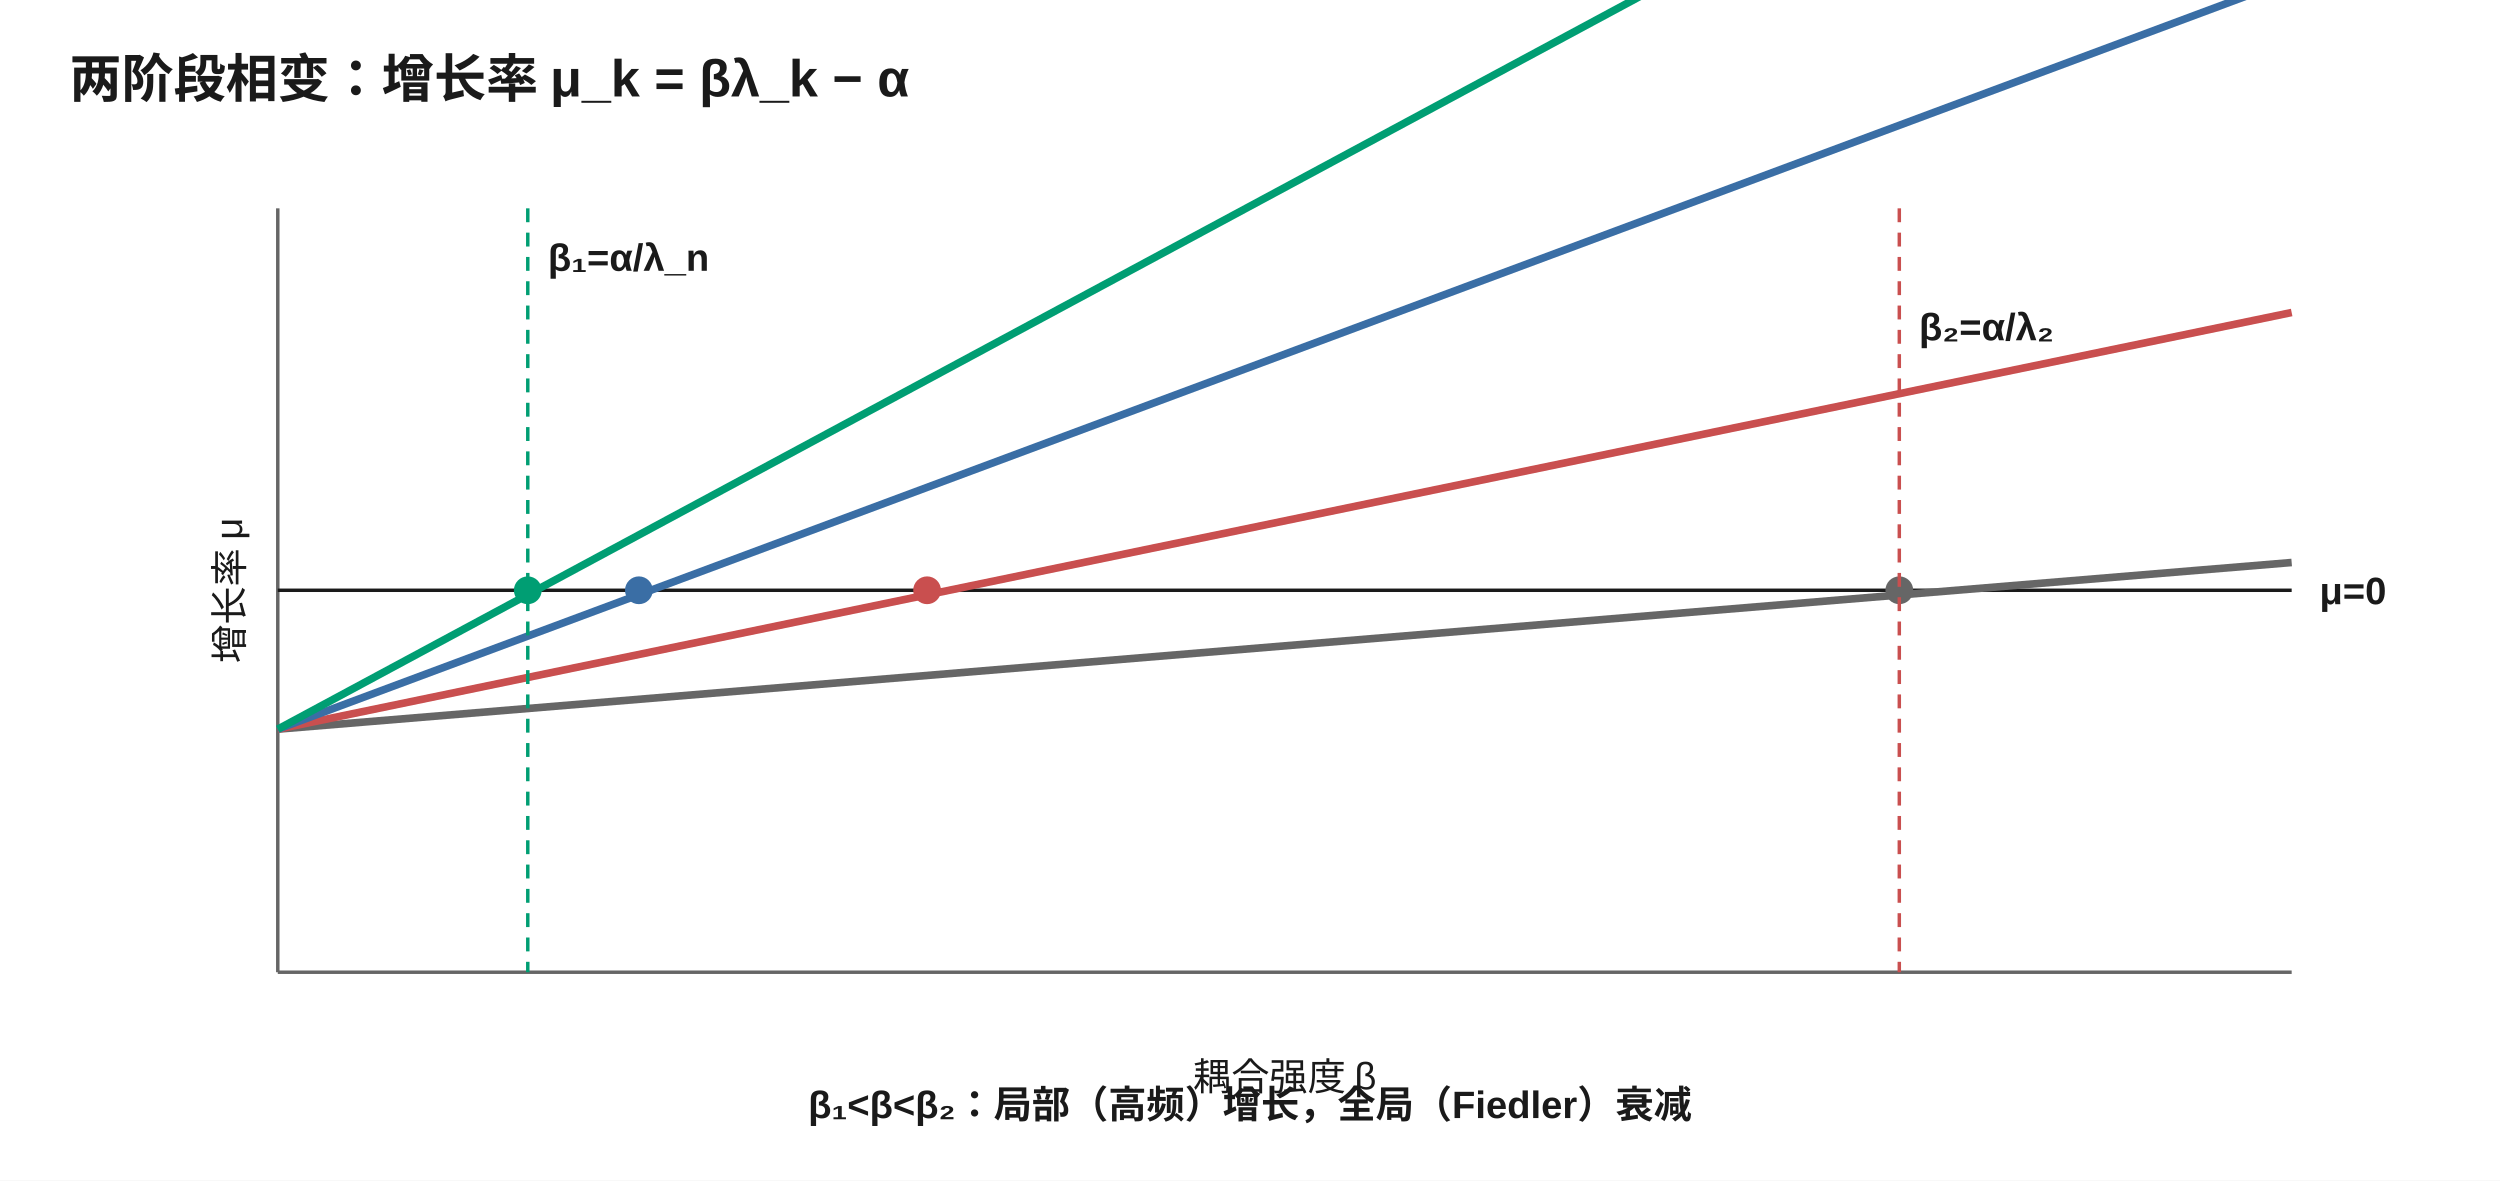
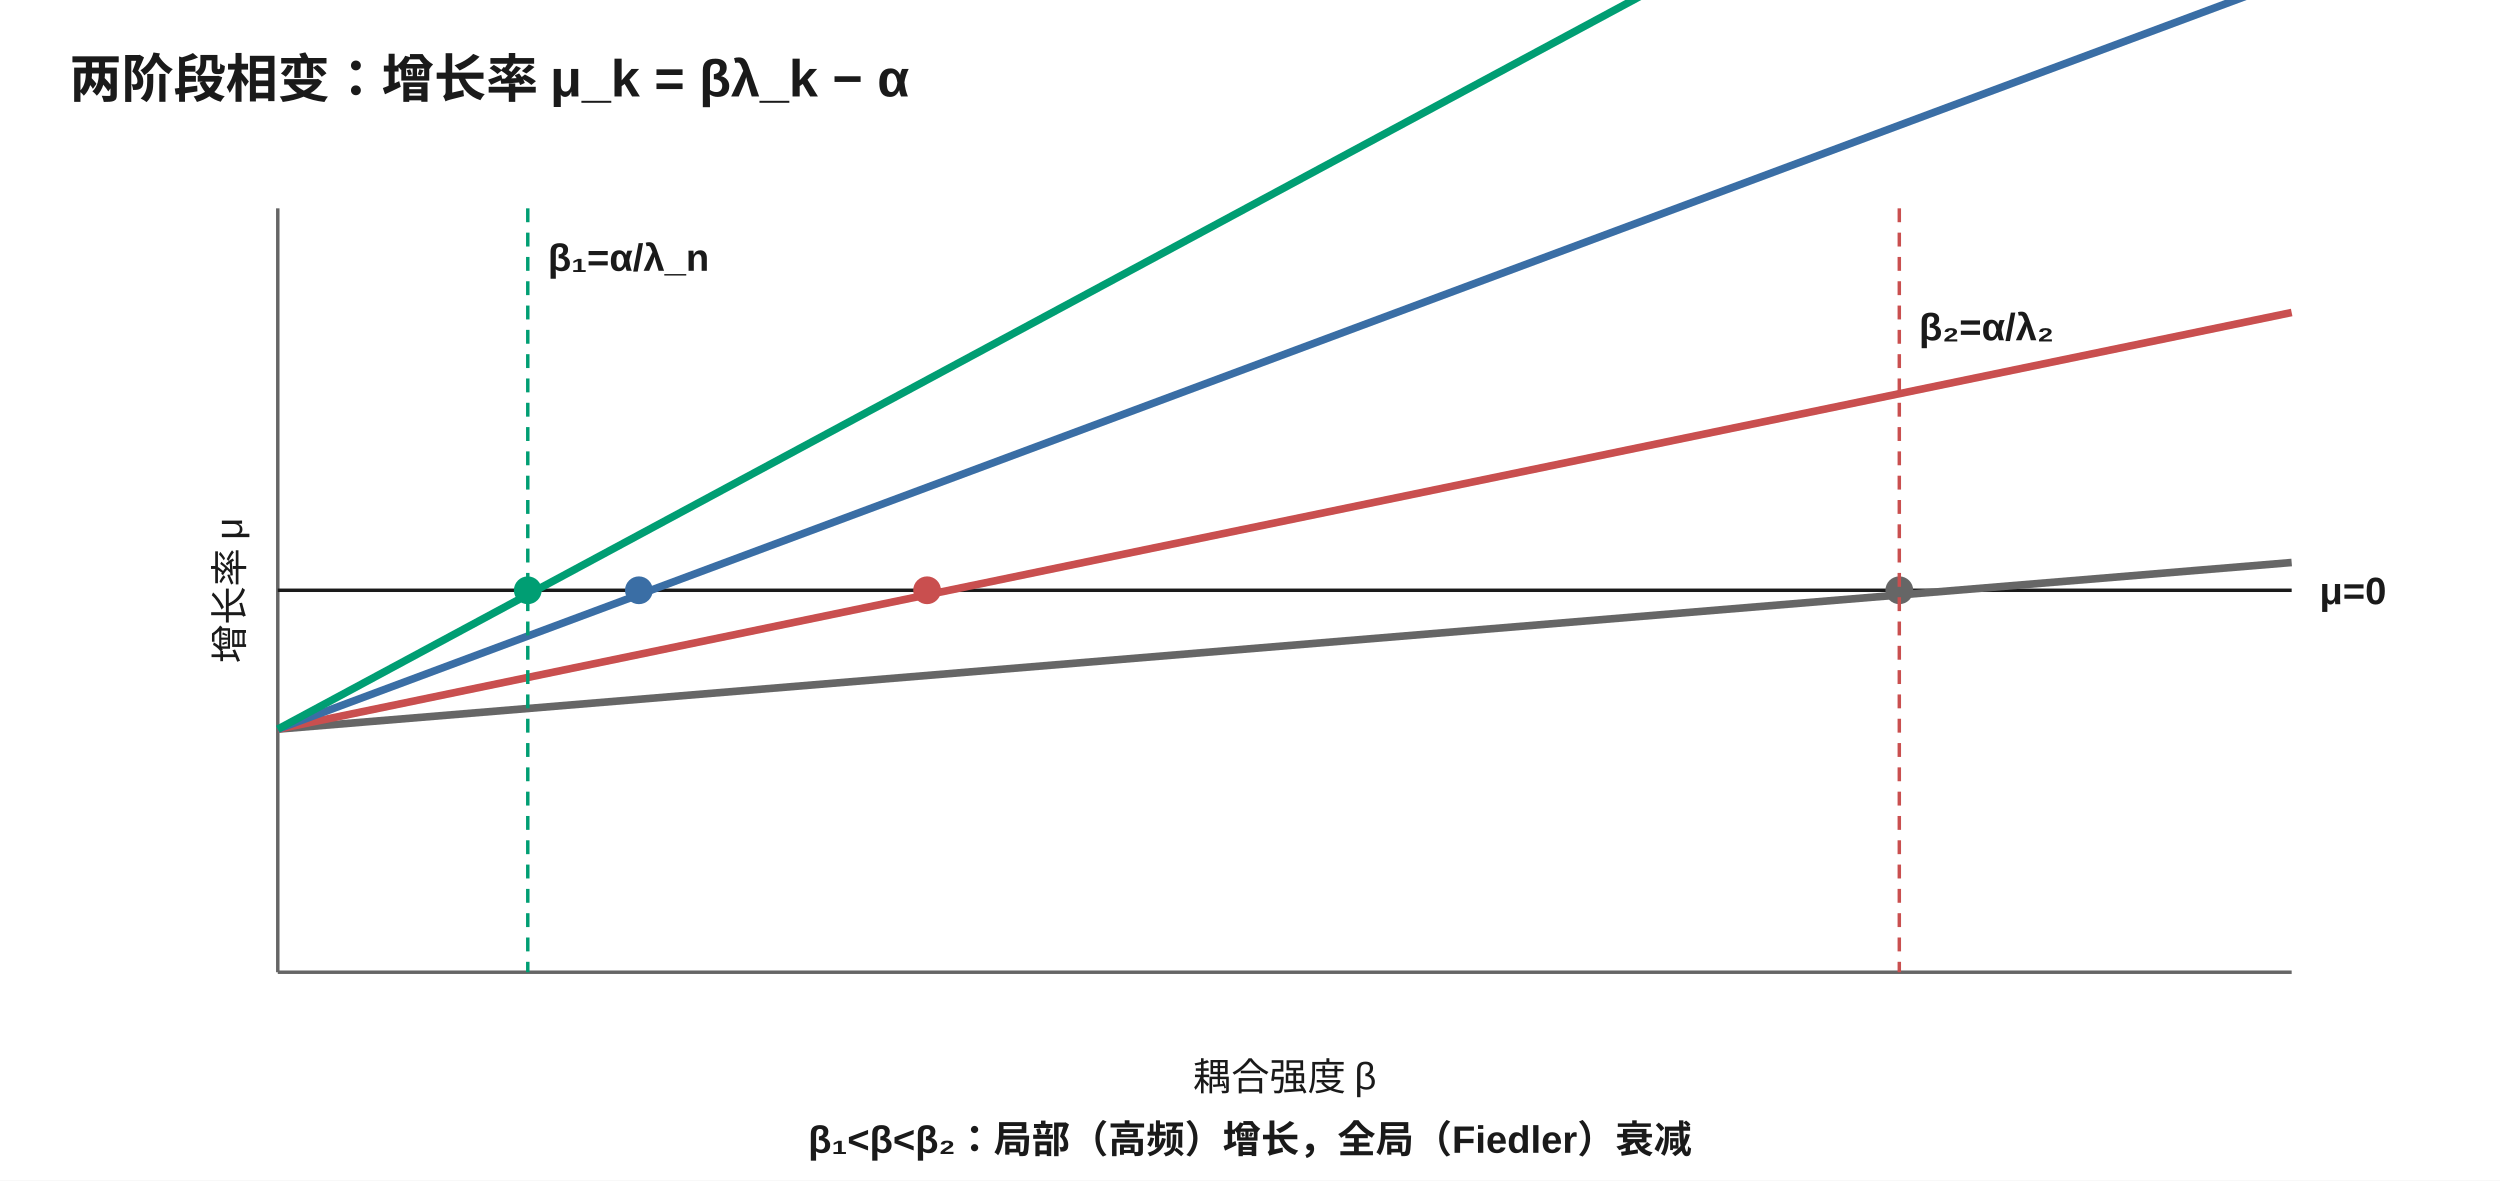
<svg xmlns="http://www.w3.org/2000/svg" viewBox="0 0 720 340" width="720" height="340">
  <rect x="0" y="0" width="720" height="340" fill="#ffffff" />
  <style>text{font-family:'Microsoft YaHei','SimHei',Arial,sans-serif;fill:#1a1a1a;}.s{font-family:'Times New Roman',SimSun,serif;}.t{font-size:15px;font-weight:700;}.l{font-size:11px;}.ax{stroke:#666;stroke-width:1;}.g{stroke:#cfcfcf;stroke-width:1;}</style>
  <text x="20" y="28" class="t" text-anchor="start" fill="#1a1a1a" font-weight="normal">两阶段相变：增长率 μ_k = βλ_k − α</text>
  <line x1="80" y1="280" x2="660" y2="280" class="ax" />
  <line x1="80" y1="280" x2="80" y2="60" class="ax" />
  <text x="370.0" y="314" class="l" text-anchor="middle">耦合强度 β</text>
  <text x="70" y="170.0" class="l" text-anchor="middle" transform="rotate(-90 70 170.0)">增长率 μ</text>
  <line x1="80" y1="170" x2="660" y2="170" stroke="#1a1a1a" stroke-width="1" />
  <text x="668" y="174" class="l" text-anchor="start" fill="#1a1a1a" font-weight="700">μ=0</text>
  <polyline points="80.0,210.0 660.0,162.0" fill="none" stroke="#666" stroke-width="2.2" />
  <circle cx="547" cy="170" r="4" fill="#666" />
  <polyline points="80.0,210.0 660.0,90.0" fill="none" stroke="#c94f4f" stroke-width="2.2" />
  <circle cx="267" cy="170" r="4" fill="#c94f4f" />
  <polyline points="80.0,210.0 660.0,-6.0" fill="none" stroke="#3a6ea5" stroke-width="2.2" />
  <circle cx="184" cy="170" r="4" fill="#3a6ea5" />
  <polyline points="80.0,210.0 660.0,-102.0" fill="none" stroke="#009E73" stroke-width="2.2" />
  <circle cx="152" cy="170" r="4" fill="#009E73" />
  <line x1="152" y1="60" x2="152" y2="280" stroke="#009E73" stroke-width="1" stroke-dasharray="4,3" />
  <text x="157.795" y="78" class="l" text-anchor="start" fill="#009E73" font-weight="700">β₁=α/λ_n</text>
  <line x1="547" y1="60" x2="547" y2="280" stroke="#c94f4f" stroke-width="1" stroke-dasharray="4,3" />
  <text x="552.667" y="98" class="l" text-anchor="start" fill="#c94f4f" font-weight="700">β₂=α/λ₂</text>
-   <text x="360" y="322" class="l" text-anchor="middle" fill="#1a1a1a" font-weight="700">β₁&lt;β&lt;β₂：局部（高频）增长，全局（Fiedler）衰减</text>
+   <text x="360" y="332" class="l" text-anchor="middle" fill="#1a1a1a" font-weight="700">β₁&lt;β&lt;β₂：局部（高频）增长，全局（Fiedler）衰减</text>
</svg>
